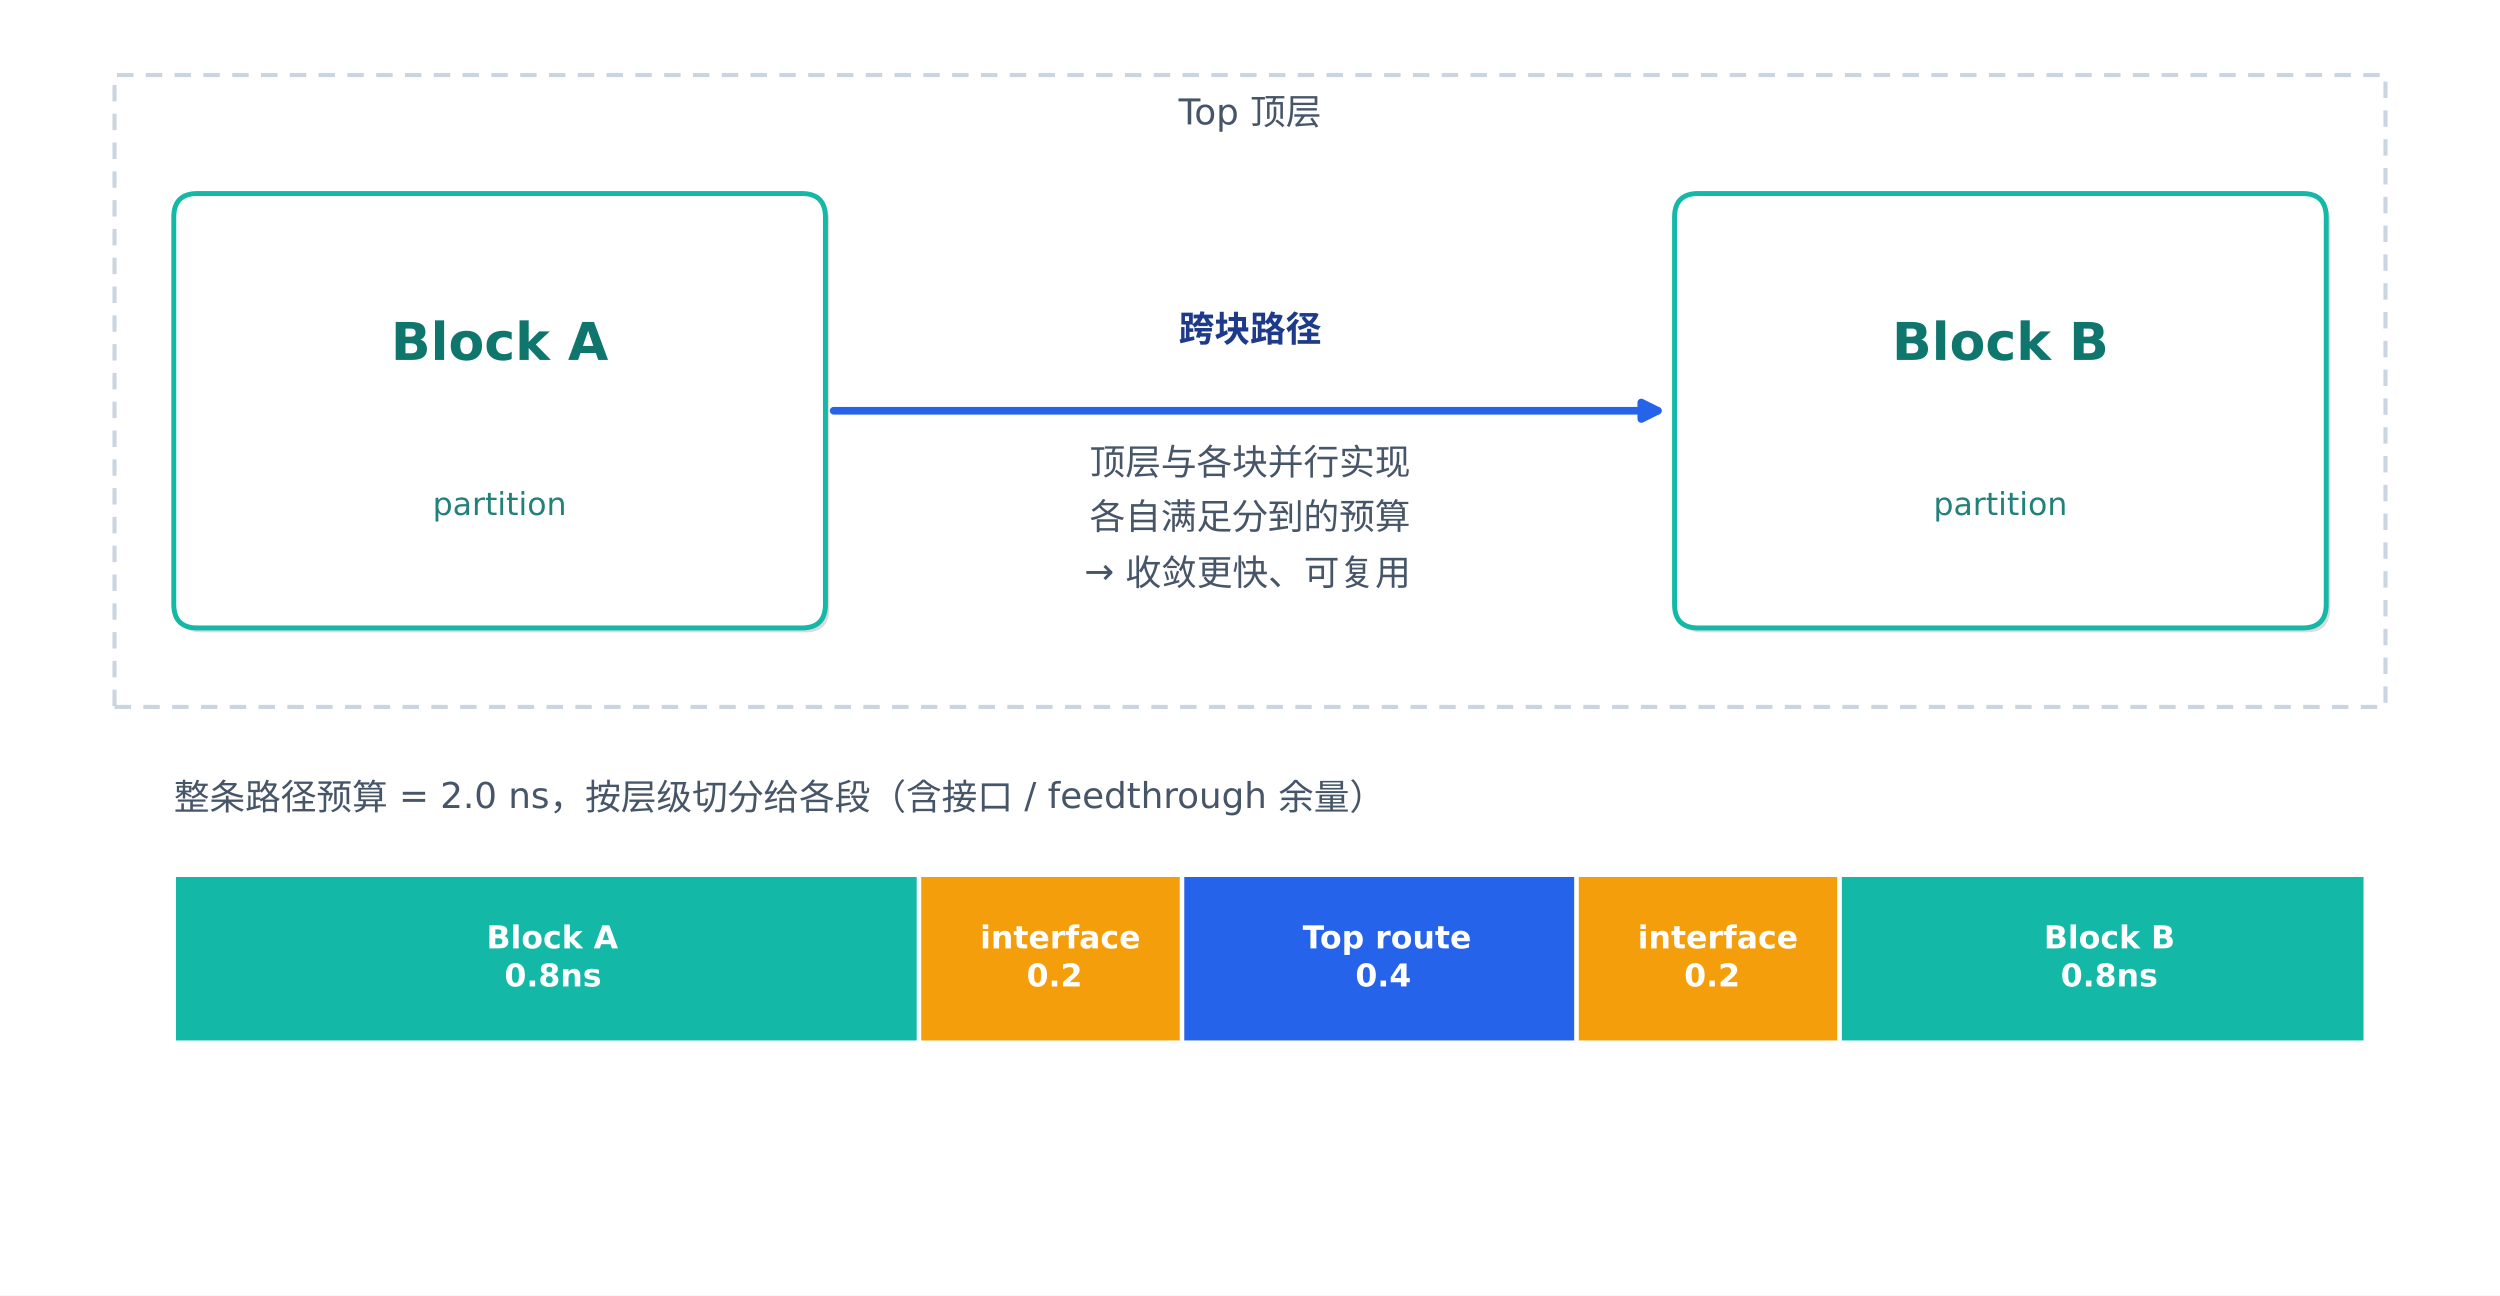
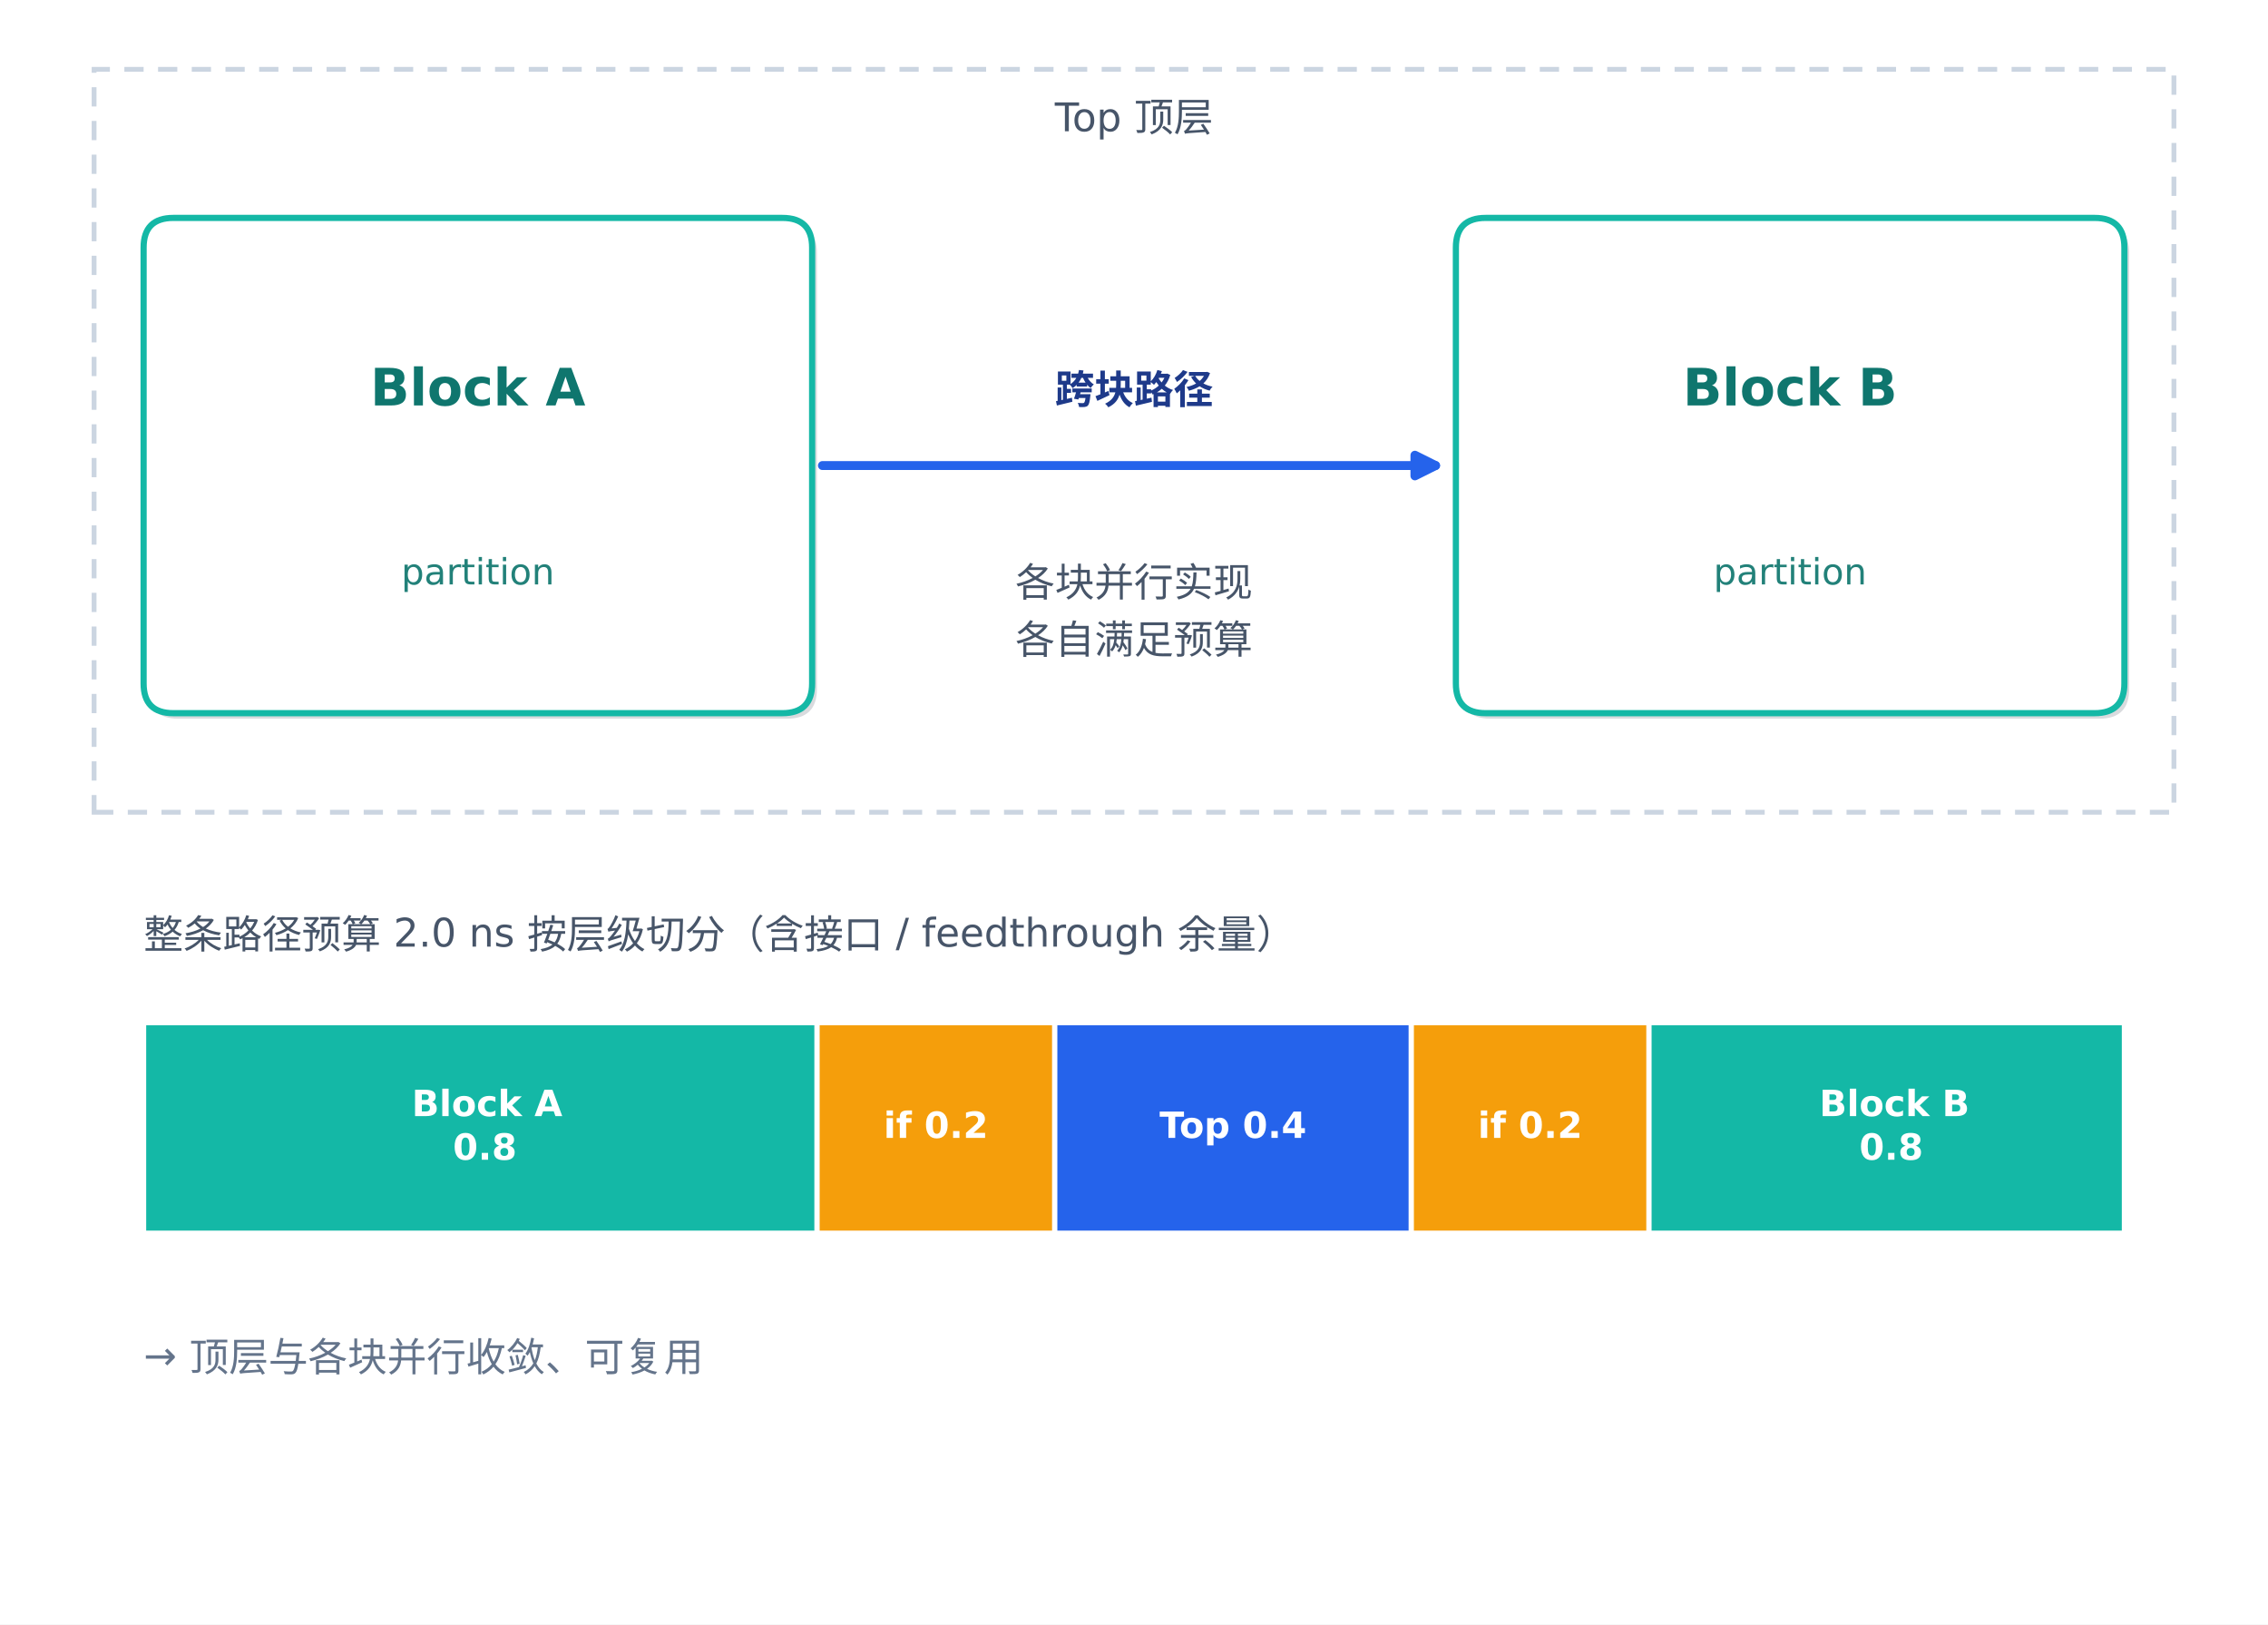
- <svg xmlns="http://www.w3.org/2000/svg" width="911.52pt" height="472.32pt" viewBox="0 0 911.52 472.32" version="1.1">
+ <svg xmlns="http://www.w3.org/2000/svg" width="659.52pt" height="472.32pt" viewBox="0 0 659.52 472.32" version="1.1">
  <defs>
    <style type="text/css">*{stroke-linejoin: round; stroke-linecap: butt}</style>
  </defs>
  <g id="figure_1">
    <g id="patch_1">
-       <path d="M 0 472.32  L 911.52 472.32  L 911.52 0  L 0 0  z " style="fill: #ffffff" />
+       <path d="M 0 472.32  L 659.52 472.32  L 659.52 0  L 0 0  z " style="fill: #ffffff" />
    </g>
    <g id="axes_1">
      <g id="patch_2">
-         <path d="M 5.76 466.56  L 905.76 466.56  L 905.76 5.76  L 5.76 5.76  z " clip-path="url(#p246e58b9cf)" style="fill: #ffffff" />
+         <path d="M 5.76 466.56  L 653.76 466.56  L 653.76 5.76  L 5.76 5.76  z " clip-path="url(#p1dd18da548)" style="fill: #ffffff" />
      </g>
      <g id="patch_3">
-         <path d="M 41.76 257.76  L 869.76 257.76  L 869.76 27.36  L 41.76 27.36  L 41.76 257.76  z " clip-path="url(#p246e58b9cf)" style="fill: none; stroke-dasharray: 6,4.5; stroke-dashoffset: 0; stroke: #cbd5e1; stroke-width: 1.5; stroke-linejoin: miter" />
+         <path d="M 27.36 236.16  L 632.16 236.16  L 632.16 20.16  L 27.36 20.16  L 27.36 236.16  z " clip-path="url(#p1dd18da548)" style="fill: none; stroke-dasharray: 5.6,4.2; stroke-dashoffset: 0; stroke: #cbd5e1; stroke-width: 1.4; stroke-linejoin: miter" />
      </g>
      <g id="patch_4">
-         <path d="M 73.4 230.56  L 293.72 230.56  Q 302.36 230.56 302.36 221.92  L 302.36 80.8  Q 302.36 72.16 293.72 72.16  L 73.4 72.16  Q 64.76 72.16 64.76 80.8  L 64.76 221.92  Q 64.76 230.56 73.4 230.56  z " clip-path="url(#p246e58b9cf)" style="fill: #0f172a; opacity: 0.16" />
-         <path d="M 72 228.96  L 292.32 228.96  Q 300.96 228.96 300.96 220.32  L 300.96 79.2  Q 300.96 70.56 292.32 70.56  L 72 70.56  Q 63.36 70.56 63.36 79.2  L 63.36 220.32  Q 63.36 228.96 72 228.96  z " clip-path="url(#p246e58b9cf)" style="fill: #ffffff; stroke: #14b8a6; stroke-width: 1.8; stroke-linejoin: miter" />
+         <path d="M 51.8 208.96  L 228.92 208.96  Q 237.56 208.96 237.56 200.32  L 237.56 73.6  Q 237.56 64.96 228.92 64.96  L 51.8 64.96  Q 43.16 64.96 43.16 73.6  L 43.16 200.32  Q 43.16 208.96 51.8 208.96  z " clip-path="url(#p1dd18da548)" style="fill: #0f172a; opacity: 0.16" />
+         <path d="M 50.4 207.36  L 227.52 207.36  Q 236.16 207.36 236.16 198.72  L 236.16 72  Q 236.16 63.36 227.52 63.36  L 50.4 63.36  Q 41.76 63.36 41.76 72  L 41.76 198.72  Q 41.76 207.36 50.4 207.36  z " clip-path="url(#p1dd18da548)" style="fill: #ffffff; stroke: #14b8a6; stroke-width: 1.8; stroke-linejoin: miter" />
      </g>
      <g id="patch_5">
-         <path d="M 620.6 230.56  L 840.92 230.56  Q 849.56 230.56 849.56 221.92  L 849.56 80.8  Q 849.56 72.16 840.92 72.16  L 620.6 72.16  Q 611.96 72.16 611.96 80.8  L 611.96 221.92  Q 611.96 230.56 620.6 230.56  z " clip-path="url(#p246e58b9cf)" style="fill: #0f172a; opacity: 0.16" />
-         <path d="M 619.2 228.96  L 839.52 228.96  Q 848.16 228.96 848.16 220.32  L 848.16 79.2  Q 848.16 70.56 839.52 70.56  L 619.2 70.56  Q 610.56 70.56 610.56 79.2  L 610.56 220.32  Q 610.56 228.96 619.2 228.96  z " clip-path="url(#p246e58b9cf)" style="fill: #ffffff; stroke: #14b8a6; stroke-width: 1.8; stroke-linejoin: miter" />
+         <path d="M 433.4 208.96  L 610.52 208.96  Q 619.16 208.96 619.16 200.32  L 619.16 73.6  Q 619.16 64.96 610.52 64.96  L 433.4 64.96  Q 424.76 64.96 424.76 73.6  L 424.76 200.32  Q 424.76 208.96 433.4 208.96  z " clip-path="url(#p1dd18da548)" style="fill: #0f172a; opacity: 0.16" />
+         <path d="M 432 207.36  L 609.12 207.36  Q 617.76 207.36 617.76 198.72  L 617.76 72  Q 617.76 63.36 609.12 63.36  L 432 63.36  Q 423.36 63.36 423.36 72  L 423.36 198.72  Q 423.36 207.36 432 207.36  z " clip-path="url(#p1dd18da548)" style="fill: #ffffff; stroke: #14b8a6; stroke-width: 1.8; stroke-linejoin: miter" />
      </g>
      <g id="text_1">
-         <text style="font-size: 13px; font-family: 'Microsoft YaHei', 'Microsoft YaHei UI', 'SimHei', 'Segoe UI', 'DejaVu Sans', sans-serif; text-anchor: middle; fill: #475569" x="455.76" y="45.36" transform="rotate(-0 455.76 45.36)">Top 顶层</text>
+         <text style="font-size: 11.5px; font-family: 'Microsoft YaHei', 'Microsoft YaHei UI', 'SimHei', 'Segoe UI', 'DejaVu Sans', sans-serif; text-anchor: middle; fill: #475569" x="329.76" y="38.16" transform="rotate(-0 329.76 38.16)">Top 顶层</text>
      </g>
      <g id="patch_6">
-         <path d="M 303.96 149.76  Q 455.76 149.76 604.431 149.76  " clip-path="url(#p246e58b9cf)" style="fill: none; stroke: #2563eb; stroke-width: 2.8; stroke-linecap: round" />
-         <path d="M 598.431 146.76  L 604.431 149.76  L 598.431 152.76  z " clip-path="url(#p246e58b9cf)" style="fill: #2563eb; stroke: #2563eb; stroke-width: 2.8; stroke-linecap: round" />
+         <path d="M 239.162 135.36  Q 329.762 135.36 417.454 135.36  " clip-path="url(#p1dd18da548)" style="fill: none; stroke: #2563eb; stroke-width: 2.6; stroke-linecap: round" />
+         <path d="M 411.454 132.36  L 417.454 135.36  L 411.454 138.36  z " clip-path="url(#p1dd18da548)" style="fill: #2563eb; stroke: #2563eb; stroke-width: 2.6; stroke-linecap: round" />
      </g>
      <g id="text_2">
-         <text style="font-weight: 700; font-size: 13px; font-family: 'Microsoft YaHei', 'Microsoft YaHei UI', 'SimHei', 'Segoe UI', 'DejaVu Sans', sans-serif; text-anchor: middle; fill: #1e3a8a" x="455.76" y="124.56" transform="rotate(-0 455.76 124.56)">跨块路径</text>
+         <text style="font-weight: 700; font-size: 11.5px; font-family: 'Microsoft YaHei', 'Microsoft YaHei UI', 'SimHei', 'Segoe UI', 'DejaVu Sans', sans-serif; text-anchor: middle; fill: #1e3a8a" x="329.76" y="117.36" transform="rotate(-0 329.76 117.36)">跨块路径</text>
      </g>
      <g id="text_3">
-         <text style="font-size: 13px; font-family: 'Microsoft YaHei', 'Microsoft YaHei UI', 'SimHei', 'Segoe UI', 'DejaVu Sans', sans-serif; fill: #475569" transform="translate(397.26 173.0814)">顶层与各块并行实现</text>
-         <text style="font-size: 13px; font-family: 'Microsoft YaHei', 'Microsoft YaHei UI', 'SimHei', 'Segoe UI', 'DejaVu Sans', sans-serif; fill: #475569" transform="translate(397.26 192.9401)">各自满足分到的预算</text>
-         <text style="font-size: 13px; font-family: 'Microsoft YaHei', 'Microsoft YaHei UI', 'SimHei', 'Segoe UI', 'DejaVu Sans', sans-serif; fill: #475569" transform="translate(395.3364 212.7988)">→ 收敛更快、可复用</text>
+         <text style="font-size: 11.5px; font-family: 'Microsoft YaHei', 'Microsoft YaHei UI', 'SimHei', 'Segoe UI', 'DejaVu Sans', sans-serif; fill: #475569" transform="translate(295.26 173.403)">各块并行实现</text>
+         <text style="font-size: 11.5px; font-family: 'Microsoft YaHei', 'Microsoft YaHei UI', 'SimHei', 'Segoe UI', 'DejaVu Sans', sans-serif; fill: #475569" transform="translate(295.26 190.051)">各自满足预算</text>
      </g>
      <g id="patch_7">
-         <path d="M 63.36 380.16  L 335.088 380.16  L 335.088 318.96  L 63.36 318.96  z " clip-path="url(#p246e58b9cf)" style="fill: #14b8a6; stroke: #ffffff; stroke-width: 1.6; stroke-linejoin: miter" />
+         <path d="M 41.76 358.56  L 237.6 358.56  L 237.6 297.36  L 41.76 297.36  z " clip-path="url(#p1dd18da548)" style="fill: #14b8a6; stroke: #ffffff; stroke-width: 1.5; stroke-linejoin: miter" />
      </g>
      <g id="patch_8">
-         <path d="M 335.088 380.16  L 430.992 380.16  L 430.992 318.96  L 335.088 318.96  z " clip-path="url(#p246e58b9cf)" style="fill: #f59e0b; stroke: #ffffff; stroke-width: 1.6; stroke-linejoin: miter" />
+         <path d="M 237.6 358.56  L 306.72 358.56  L 306.72 297.36  L 237.6 297.36  z " clip-path="url(#p1dd18da548)" style="fill: #f59e0b; stroke: #ffffff; stroke-width: 1.5; stroke-linejoin: miter" />
      </g>
      <g id="patch_9">
-         <path d="M 430.992 380.16  L 574.848 380.16  L 574.848 318.96  L 430.992 318.96  z " clip-path="url(#p246e58b9cf)" style="fill: #2563eb; stroke: #ffffff; stroke-width: 1.6; stroke-linejoin: miter" />
+         <path d="M 306.72 358.56  L 410.4 358.56  L 410.4 297.36  L 306.72 297.36  z " clip-path="url(#p1dd18da548)" style="fill: #2563eb; stroke: #ffffff; stroke-width: 1.5; stroke-linejoin: miter" />
      </g>
      <g id="patch_10">
-         <path d="M 574.848 380.16  L 670.752 380.16  L 670.752 318.96  L 574.848 318.96  z " clip-path="url(#p246e58b9cf)" style="fill: #f59e0b; stroke: #ffffff; stroke-width: 1.6; stroke-linejoin: miter" />
+         <path d="M 410.4 358.56  L 479.52 358.56  L 479.52 297.36  L 410.4 297.36  z " clip-path="url(#p1dd18da548)" style="fill: #f59e0b; stroke: #ffffff; stroke-width: 1.5; stroke-linejoin: miter" />
      </g>
      <g id="patch_11">
-         <path d="M 670.752 380.16  L 862.56 380.16  L 862.56 318.96  L 670.752 318.96  z " clip-path="url(#p246e58b9cf)" style="fill: #14b8a6; stroke: #ffffff; stroke-width: 1.6; stroke-linejoin: miter" />
+         <path d="M 479.52 358.56  L 617.76 358.56  L 617.76 297.36  L 479.52 297.36  z " clip-path="url(#p1dd18da548)" style="fill: #14b8a6; stroke: #ffffff; stroke-width: 1.5; stroke-linejoin: miter" />
      </g>
      <g id="text_4">
-         <text style="font-size: 13px; font-family: 'Microsoft YaHei', 'Microsoft YaHei UI', 'SimHei', 'Segoe UI', 'DejaVu Sans', sans-serif; text-anchor: start; fill: #475569" x="63.36" y="295.2" transform="rotate(-0 63.36 295.2)">整条路径预算 = 2.0 ns，按层级切分给各段（含接口 / feedthrough 余量）</text>
+         <text style="font-size: 11.5px; font-family: 'Microsoft YaHei', 'Microsoft YaHei UI', 'SimHei', 'Segoe UI', 'DejaVu Sans', sans-serif; text-anchor: start; fill: #475569" x="41.76" y="275.76" transform="rotate(-0 41.76 275.76)">整条路径预算 2.0 ns 按层级切分（含接口 / feedthrough 余量）</text>
      </g>
      <g id="text_5">
-         <text style="font-weight: 700; font-size: 11.5px; font-family: 'Microsoft YaHei', 'Microsoft YaHei UI', 'SimHei', 'Segoe UI', 'DejaVu Sans', sans-serif; fill: #ffffff" transform="translate(177.3776 345.7819)">Block A</text>
-         <text style="font-weight: 700; font-size: 11.5px; font-family: 'Microsoft YaHei', 'Microsoft YaHei UI', 'SimHei', 'Segoe UI', 'DejaVu Sans', sans-serif; fill: #ffffff" transform="translate(183.9254 359.6721)">0.8ns</text>
+         <text style="font-size: 11.5px; font-family: 'Microsoft YaHei', 'Microsoft YaHei UI', 'SimHei', 'Segoe UI', 'DejaVu Sans', sans-serif; text-anchor: start; fill: #64748b" x="41.76" y="398.16" transform="rotate(-0 41.76 398.16)">→ 顶层与各块并行收敛、可复用</text>
      </g>
      <g id="text_6">
-         <text style="font-weight: 700; font-size: 11.5px; font-family: 'Microsoft YaHei', 'Microsoft YaHei UI', 'SimHei', 'Segoe UI', 'DejaVu Sans', sans-serif; fill: #ffffff" transform="translate(357.3564 345.7819)">interface</text>
-         <text style="font-weight: 700; font-size: 11.5px; font-family: 'Microsoft YaHei', 'Microsoft YaHei UI', 'SimHei', 'Segoe UI', 'DejaVu Sans', sans-serif; fill: #ffffff" transform="translate(374.3054 359.6721)">0.2</text>
+         <text style="font-weight: 700; font-size: 10.5px; font-family: 'Microsoft YaHei', 'Microsoft YaHei UI', 'SimHei', 'Segoe UI', 'DejaVu Sans', sans-serif; fill: #ffffff" transform="translate(119.7333 324.5104)">Block A</text>
+         <text style="font-weight: 700; font-size: 10.5px; font-family: 'Microsoft YaHei', 'Microsoft YaHei UI', 'SimHei', 'Segoe UI', 'DejaVu Sans', sans-serif; fill: #ffffff" transform="translate(131.7049 337.1928)">0.8</text>
      </g>
      <g id="text_7">
-         <text style="font-weight: 700; font-size: 11.5px; font-family: 'Microsoft YaHei', 'Microsoft YaHei UI', 'SimHei', 'Segoe UI', 'DejaVu Sans', sans-serif; fill: #ffffff" transform="translate(474.9579 345.7819)">Top route</text>
-         <text style="font-weight: 700; font-size: 11.5px; font-family: 'Microsoft YaHei', 'Microsoft YaHei UI', 'SimHei', 'Segoe UI', 'DejaVu Sans', sans-serif; fill: #ffffff" transform="translate(494.1854 359.6721)">0.4</text>
+         <text style="font-weight: 700; font-size: 10.5px; font-family: 'Microsoft YaHei', 'Microsoft YaHei UI', 'SimHei', 'Segoe UI', 'DejaVu Sans', sans-serif; text-anchor: middle; fill: #ffffff" x="272.16" y="330.852" transform="rotate(-0 272.16 330.8516)">if 0.2</text>
      </g>
      <g id="text_8">
-         <text style="font-weight: 700; font-size: 11.5px; font-family: 'Microsoft YaHei', 'Microsoft YaHei UI', 'SimHei', 'Segoe UI', 'DejaVu Sans', sans-serif; fill: #ffffff" transform="translate(597.1164 345.7819)">interface</text>
-         <text style="font-weight: 700; font-size: 11.5px; font-family: 'Microsoft YaHei', 'Microsoft YaHei UI', 'SimHei', 'Segoe UI', 'DejaVu Sans', sans-serif; fill: #ffffff" transform="translate(614.0654 359.6721)">0.2</text>
+         <text style="font-weight: 700; font-size: 10.5px; font-family: 'Microsoft YaHei', 'Microsoft YaHei UI', 'SimHei', 'Segoe UI', 'DejaVu Sans', sans-serif; text-anchor: middle; fill: #ffffff" x="358.56" y="330.852" transform="rotate(-0 358.56 330.8516)">Top 0.4</text>
      </g>
      <g id="text_9">
-         <text style="font-weight: 700; font-size: 11.5px; font-family: 'Microsoft YaHei', 'Microsoft YaHei UI', 'SimHei', 'Segoe UI', 'DejaVu Sans', sans-serif; fill: #ffffff" transform="translate(745.2031 345.7819)">Block B</text>
-         <text style="font-weight: 700; font-size: 11.5px; font-family: 'Microsoft YaHei', 'Microsoft YaHei UI', 'SimHei', 'Segoe UI', 'DejaVu Sans', sans-serif; fill: #ffffff" transform="translate(751.3574 359.6721)">0.8ns</text>
+         <text style="font-weight: 700; font-size: 10.5px; font-family: 'Microsoft YaHei', 'Microsoft YaHei UI', 'SimHei', 'Segoe UI', 'DejaVu Sans', sans-serif; text-anchor: middle; fill: #ffffff" x="444.96" y="330.852" transform="rotate(-0 444.96 330.8516)">if 0.2</text>
      </g>
      <g id="text_10">
-         <text style="font-weight: 700; font-size: 19px; font-family: 'Microsoft YaHei', 'Microsoft YaHei UI', 'SimHei', 'Segoe UI', 'DejaVu Sans', sans-serif; text-anchor: middle; fill: #0f766e" x="182.16" y="131.232" transform="rotate(-0 182.16 131.2324)">Block A</text>
+         <text style="font-weight: 700; font-size: 10.5px; font-family: 'Microsoft YaHei', 'Microsoft YaHei UI', 'SimHei', 'Segoe UI', 'DejaVu Sans', sans-serif; fill: #ffffff" transform="translate(529.0526 324.5104)">Block B</text>
+         <text style="font-weight: 700; font-size: 10.5px; font-family: 'Microsoft YaHei', 'Microsoft YaHei UI', 'SimHei', 'Segoe UI', 'DejaVu Sans', sans-serif; fill: #ffffff" transform="translate(540.6649 337.1928)">0.8</text>
      </g>
      <g id="text_11">
-         <text style="font-size: 11.5px; font-family: 'Microsoft YaHei', 'Microsoft YaHei UI', 'SimHei', 'Segoe UI', 'DejaVu Sans', sans-serif; text-anchor: middle; fill: #0f766e; opacity: 0.92" x="182.16" y="187.775" transform="rotate(-0 182.16 187.775)">partition</text>
+         <text style="font-weight: 700; font-size: 15px; font-family: 'Microsoft YaHei', 'Microsoft YaHei UI', 'SimHei', 'Segoe UI', 'DejaVu Sans', sans-serif; text-anchor: middle; fill: #0f766e" x="138.96" y="117.891" transform="rotate(-0 138.96 117.8909)">Block A</text>
      </g>
      <g id="text_12">
-         <text style="font-weight: 700; font-size: 19px; font-family: 'Microsoft YaHei', 'Microsoft YaHei UI', 'SimHei', 'Segoe UI', 'DejaVu Sans', sans-serif; text-anchor: middle; fill: #0f766e" x="729.36" y="131.232" transform="rotate(-0 729.36 131.2324)">Block B</text>
+         <text style="font-size: 10.5px; font-family: 'Microsoft YaHei', 'Microsoft YaHei UI', 'SimHei', 'Segoe UI', 'DejaVu Sans', sans-serif; text-anchor: middle; fill: #0f766e; opacity: 0.92" x="138.96" y="169.932" transform="rotate(-0 138.96 169.9316)">partition</text>
      </g>
      <g id="text_13">
-         <text style="font-size: 11.5px; font-family: 'Microsoft YaHei', 'Microsoft YaHei UI', 'SimHei', 'Segoe UI', 'DejaVu Sans', sans-serif; text-anchor: middle; fill: #0f766e; opacity: 0.92" x="729.36" y="187.775" transform="rotate(-0 729.36 187.775)">partition</text>
+         <text style="font-weight: 700; font-size: 15px; font-family: 'Microsoft YaHei', 'Microsoft YaHei UI', 'SimHei', 'Segoe UI', 'DejaVu Sans', sans-serif; text-anchor: middle; fill: #0f766e" x="520.56" y="117.891" transform="rotate(-0 520.56 117.8909)">Block B</text>
+       </g>
+       <g id="text_14">
+         <text style="font-size: 10.5px; font-family: 'Microsoft YaHei', 'Microsoft YaHei UI', 'SimHei', 'Segoe UI', 'DejaVu Sans', sans-serif; text-anchor: middle; fill: #0f766e; opacity: 0.92" x="520.56" y="169.932" transform="rotate(-0 520.56 169.9316)">partition</text>
      </g>
    </g>
  </g>
  <defs>
-     <clipPath id="p246e58b9cf">
-       <rect x="5.76" y="5.76" width="900" height="460.8" />
+     <clipPath id="p1dd18da548">
+       <rect x="5.76" y="5.76" width="648" height="460.8" />
    </clipPath>
  </defs>
</svg>
